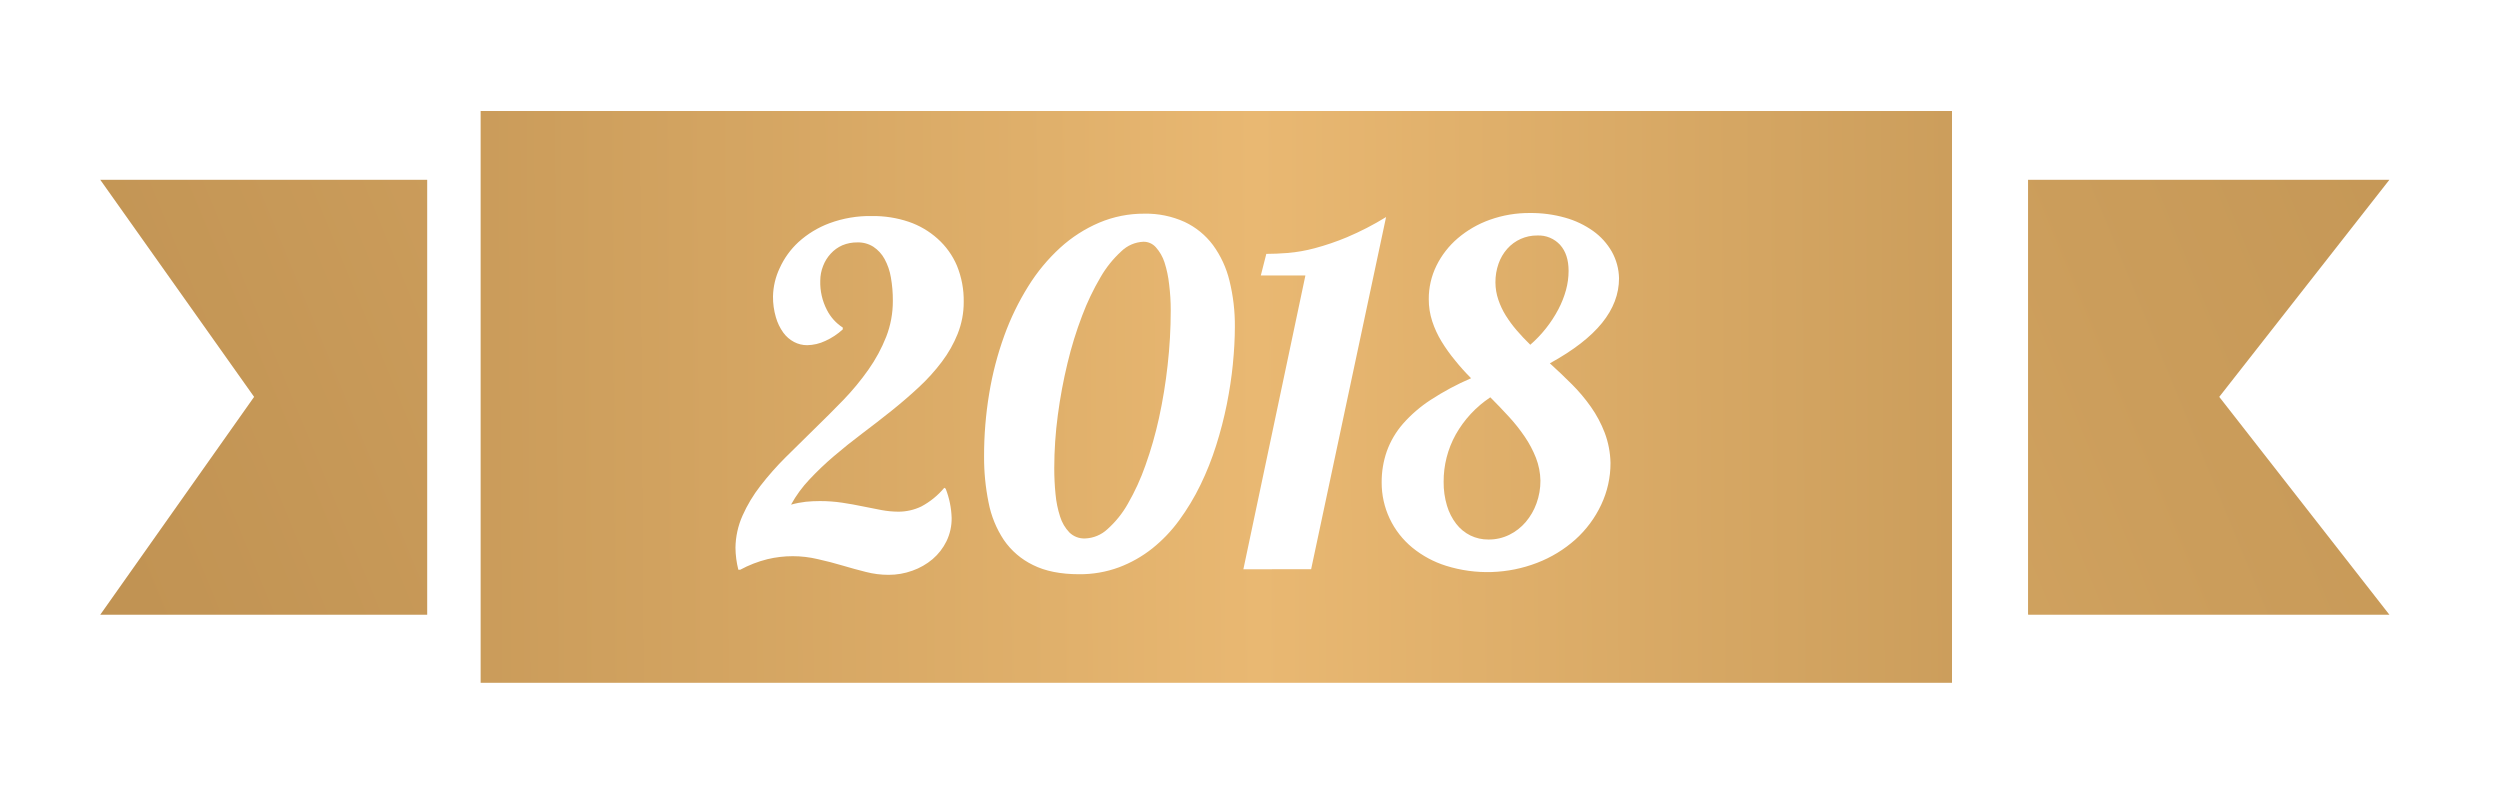
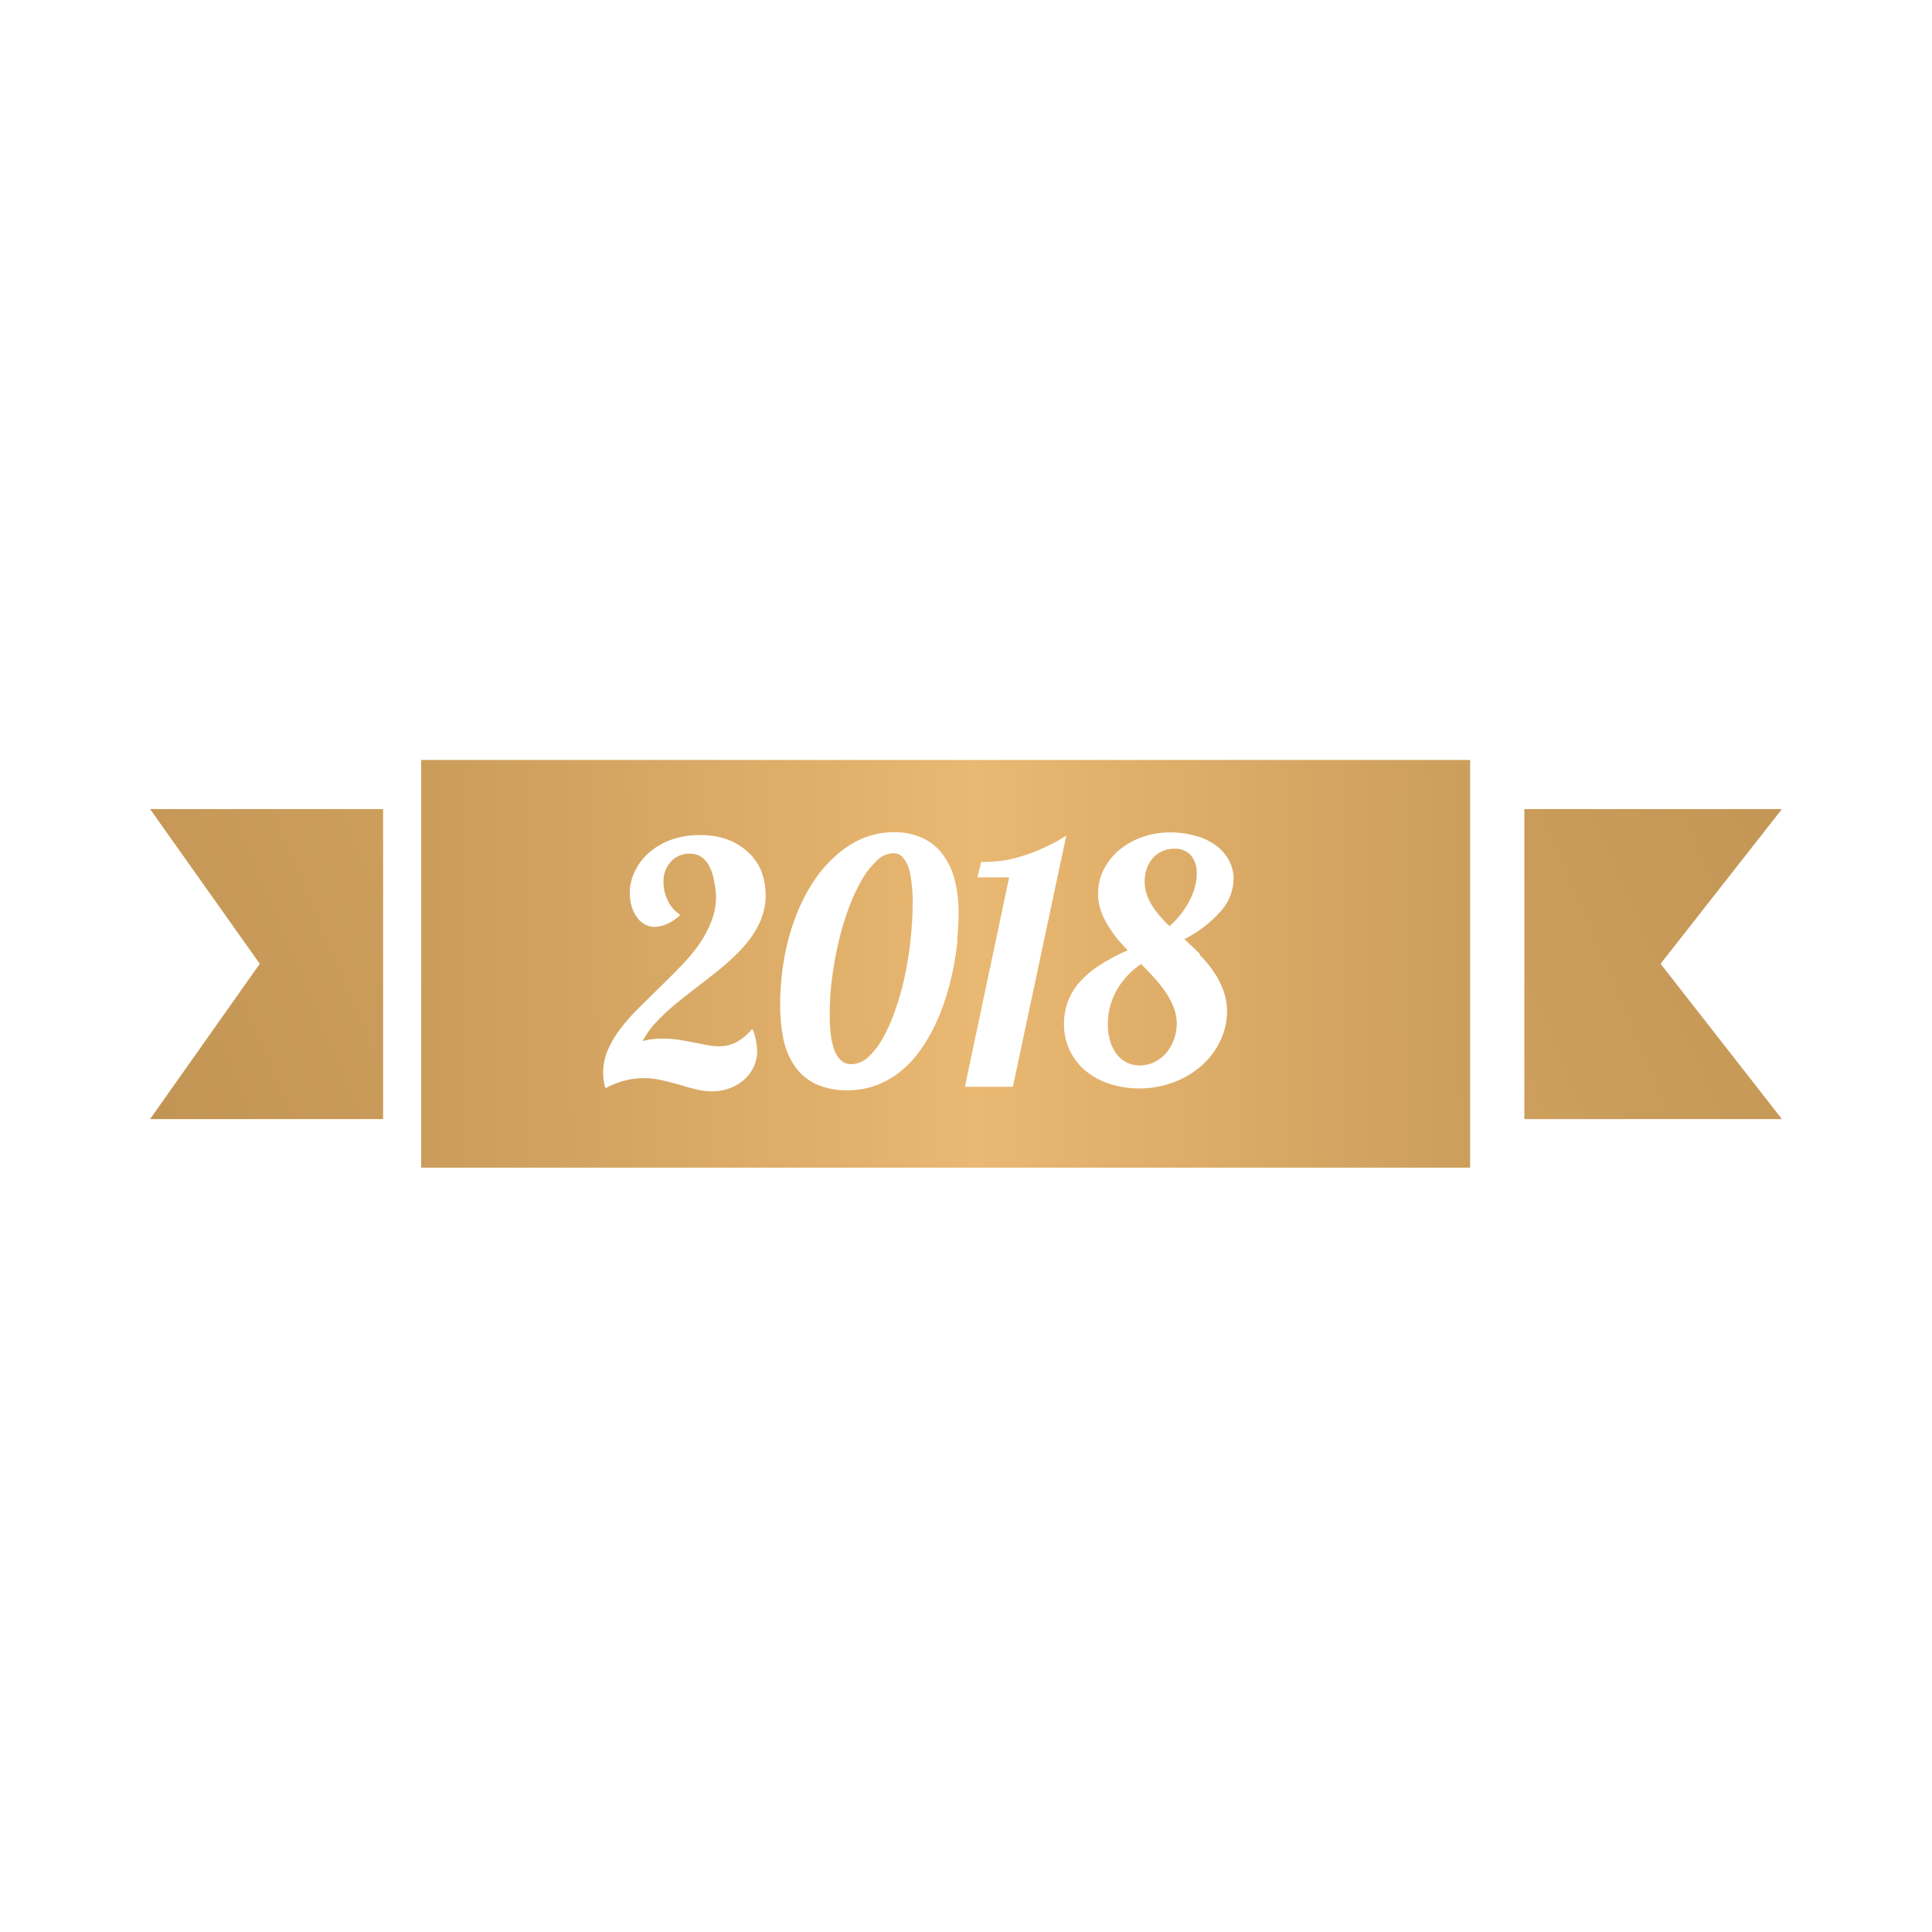
- <svg xmlns="http://www.w3.org/2000/svg" xmlns:xlink="http://www.w3.org/1999/xlink" viewBox="0 0 867.34 275.64">
+ <svg xmlns="http://www.w3.org/2000/svg" xmlns:xlink="http://www.w3.org/1999/xlink" viewBox="0 0 211 211">
  <defs>
    <style>.cls-1{fill:none;}.cls-2{clip-path:url(#clip-path);}.cls-3{fill:url(#linear-gradient);}.cls-4{clip-path:url(#clip-path-2);}.cls-5{fill:url(#linear-gradient-2);}.cls-6{fill:url(#linear-gradient-3);}.cls-7{fill:url(#linear-gradient-4);}.cls-8{fill:url(#linear-gradient-5);}.cls-9{fill:url(#linear-gradient-6);}</style>
    <clipPath id="clip-path">
-       <polygon class="cls-1" points="34.78 62.37 88.16 137.69 34.78 213.27 148.21 213.27 148.21 62.37 34.78 62.37" />
+       <polygon class="cls-1" points="16.39 88.36 28.37 105.26 16.39 122.22 41.84 122.22 41.84 88.36 16.39 88.36" />
    </clipPath>
-     <linearGradient id="linear-gradient" x1="-1440.39" y1="-1880.38" x2="-1428.58" y2="-1880.38" gradientTransform="translate(538886.58 310353.62) rotate(-22.69) scale(262.73)" gradientUnits="userSpaceOnUse">
+     <linearGradient id="linear-gradient" x1="-650.44" y1="2439.97" x2="-647.79" y2="2439.97" gradientTransform="matrix(242.4, -101.35, -101.35, -242.4, 404767.51, 525710.93)" gradientUnits="userSpaceOnUse">
      <stop offset="0" stop-color="#a77b3e" />
      <stop offset="0.08" stop-color="#a77b3e" />
      <stop offset="0.17" stop-color="#ae8143" />
      <stop offset="0.3" stop-color="#c19353" />
      <stop offset="0.46" stop-color="#e0b06b" />
      <stop offset="0.5" stop-color="#e9b872" />
      <stop offset="0.64" stop-color="#cb9d5b" />
      <stop offset="0.8" stop-color="#b18446" />
      <stop offset="0.9" stop-color="#a77b3e" />
      <stop offset="1" stop-color="#a77b3e" />
    </linearGradient>
    <clipPath id="clip-path-2">
-       <polygon class="cls-1" points="703.6 62.37 703.6 213.27 828.97 213.27 769.94 137.69 828.97 62.37 703.6 62.37" />
+       <polygon class="cls-1" points="166.48 88.36 166.48 122.22 194.61 122.22 181.36 105.26 194.61 88.36 166.48 88.36" />
    </clipPath>
-     <linearGradient id="linear-gradient-2" x1="-1442.18" y1="-1879.52" x2="-1429.86" y2="-1879.52" gradientTransform="translate(538900.58 310386.62) rotate(-22.69) scale(262.73)" xlink:href="#linear-gradient" />
-     <linearGradient id="linear-gradient-3" x1="-453.74" y1="141" x2="1326.26" y2="129" gradientTransform="matrix(1, 0, 0, 1, 0, 0)" xlink:href="#linear-gradient" />
-     <linearGradient id="linear-gradient-4" x1="-453.96" y1="107.29" x2="1326.04" y2="95.29" gradientTransform="matrix(1, 0, 0, 1, 0, 0)" xlink:href="#linear-gradient" />
-     <linearGradient id="linear-gradient-5" x1="-453.55" y1="169.07" x2="1326.45" y2="157.07" gradientTransform="matrix(1, 0, 0, 1, 0, 0)" xlink:href="#linear-gradient" />
-     <linearGradient id="linear-gradient-6" x1="-453.72" y1="143.59" x2="1326.28" y2="131.59" gradientTransform="matrix(1, 0, 0, 1, 0, 0)" xlink:href="#linear-gradient" />
+     <linearGradient id="linear-gradient-2" x1="-650.84" y1="2439.88" x2="-648.07" y2="2439.88" gradientTransform="matrix(242.4, -101.35, -101.35, -242.4, 404781.51, 525743.93)" xlink:href="#linear-gradient" />
+     <linearGradient id="linear-gradient-3" x1="-93.24" y1="-66" x2="306.2" y2="-63.31" gradientTransform="matrix(1, 0, 0, -1, 0, 40)" xlink:href="#linear-gradient" />
+     <linearGradient id="linear-gradient-4" x1="-93.29" y1="-58.44" x2="306.15" y2="-55.75" gradientTransform="matrix(1, 0, 0, -1, 0, 40)" xlink:href="#linear-gradient" />
+     <linearGradient id="linear-gradient-5" x1="-93.19" y1="-72.3" x2="306.25" y2="-69.6" gradientTransform="matrix(1, 0, 0, -1, 0, 40)" xlink:href="#linear-gradient" />
+     <linearGradient id="linear-gradient-6" x1="-93.23" y1="-66.58" x2="306.21" y2="-63.89" gradientTransform="matrix(1, 0, 0, -1, 0, 40)" xlink:href="#linear-gradient" />
  </defs>
  <g id="Layer_2" data-name="Layer 2">
    <g id="Layer_1-2" data-name="Layer 1">
-       <g class="cls-2">
-         <polygon class="cls-3" points="0 84.82 131.28 0 182.99 190.82 51.71 275.64 0 84.82" />
+       <rect class="cls-1" width="211" height="211" />
+       <g id="Layer_2-2" data-name="Layer 2">
+         <g id="Layer_1-2-2" data-name="Layer 1-2">
+           <g class="cls-2">
+             <polygon class="cls-3" points="8.59 93.39 38.05 74.36 49.65 117.18 20.19 136.22 8.59 93.39" />
+           </g>
+           <g class="cls-4">
+             <polygon class="cls-5" points="157.87 93.39 190.41 74.36 203.22 117.18 170.68 136.22 157.87 93.39" />
+           </g>
+           <path class="cls-6" d="M99.24,94.78a3.27,3.27,0,0,0-.67-1.17,1.27,1.27,0,0,0-1-.43,2.62,2.62,0,0,0-1.73.74,8.42,8.42,0,0,0-1.62,2,19.28,19.28,0,0,0-1.43,3,29.53,29.53,0,0,0-1.14,3.68,39,39,0,0,0-.76,4.05,31.44,31.44,0,0,0-.28,4.13,20.15,20.15,0,0,0,.1,2,8,8,0,0,0,.36,1.75,3.12,3.12,0,0,0,.72,1.23,1.64,1.64,0,0,0,1.22.46,2.68,2.68,0,0,0,1.75-.72,7.75,7.75,0,0,0,1.59-2,17.78,17.78,0,0,0,1.36-3,29.94,29.94,0,0,0,1.06-3.69,39.53,39.53,0,0,0,.67-4.12,38,38,0,0,0,.24-4.26,15.93,15.93,0,0,0-.13-2A8.54,8.54,0,0,0,99.24,94.78Z" />
+           <path class="cls-7" d="M128.27,92.69a3.08,3.08,0,0,0-2.35,1,3.5,3.5,0,0,0-.67,1.15,4.28,4.28,0,0,0-.24,1.46,4.22,4.22,0,0,0,.22,1.35,5.83,5.83,0,0,0,.58,1.23,9.37,9.37,0,0,0,.85,1.15q.48.56,1.06,1.12a9.53,9.53,0,0,0,2.18-2.76,7.47,7.47,0,0,0,.6-1.51,5.65,5.65,0,0,0,.2-1.48,2.93,2.93,0,0,0-.65-2A2.26,2.26,0,0,0,128.27,92.69Z" />
+           <path class="cls-8" d="M127.3,108.36a13.35,13.35,0,0,0-1.23-1.56q-.7-.76-1.45-1.51a8.46,8.46,0,0,0-2.69,2.9,7.5,7.5,0,0,0-.94,3.69,6.2,6.2,0,0,0,.26,1.85,4.37,4.37,0,0,0,.72,1.42,3.18,3.18,0,0,0,1.1.9,3.14,3.14,0,0,0,1.4.31,3.61,3.61,0,0,0,1.62-.37,4,4,0,0,0,1.28-1,4.7,4.7,0,0,0,.84-1.46,5.09,5.09,0,0,0,.31-1.76,5.15,5.15,0,0,0-.35-1.78A8.41,8.41,0,0,0,127.3,108.36Z" />
+           <path class="cls-9" d="M46,83v44.52H160.56V83Zm37.15,17.34a9.47,9.47,0,0,1-1.23,2.18,15,15,0,0,1-1.8,2q-1,.95-2.14,1.84t-2.27,1.76q-1.15.87-2.2,1.76a23.52,23.52,0,0,0-1.91,1.82,9.55,9.55,0,0,0-1.42,2,7.36,7.36,0,0,1,1.14-.22,10.91,10.91,0,0,1,1.09-.05,11.75,11.75,0,0,1,1.75.13q.83.13,1.6.29l1.46.29a7.34,7.34,0,0,0,1.32.13,4.11,4.11,0,0,0,1.78-.4,6,6,0,0,0,1.8-1.46l.11.07a6.82,6.82,0,0,1,.46,2.27,4,4,0,0,1-.4,1.82,4.36,4.36,0,0,1-1.08,1.4,5,5,0,0,1-1.57.9,5.39,5.39,0,0,1-1.85.32,7,7,0,0,1-1.77-.22q-.9-.22-1.82-.5t-1.91-.49a8.44,8.44,0,0,0-3.94,0,9.09,9.09,0,0,0-2.12.82h-.14a7.21,7.21,0,0,1-.22-1.72,6.34,6.34,0,0,1,.55-2.49,11.22,11.22,0,0,1,1.4-2.33,23,23,0,0,1,2-2.23q1.1-1.1,2.24-2.21t2.24-2.24a19.89,19.89,0,0,0,2-2.37,12.18,12.18,0,0,0,1.38-2.55,7.63,7.63,0,0,0,.52-2.81A10.14,10.14,0,0,0,77.94,96a4.56,4.56,0,0,0-.49-1.43,2.68,2.68,0,0,0-.87-1,2.21,2.21,0,0,0-1.23-.34,2.94,2.94,0,0,0-1.18.22,2.69,2.69,0,0,0-.9.65,3,3,0,0,0-.59.95,3.13,3.13,0,0,0-.22,1.15A4.66,4.66,0,0,0,73,98.49a3.53,3.53,0,0,0,1.23,1.37V100a5.14,5.14,0,0,1-1.36.9,3.43,3.43,0,0,1-1.41.33,2.18,2.18,0,0,1-1-.25,2.45,2.45,0,0,1-.84-.73A3.87,3.87,0,0,1,69,99.06a5.57,5.57,0,0,1-.22-1.62,5.39,5.39,0,0,1,.52-2.21,6.28,6.28,0,0,1,1.46-2,7.46,7.46,0,0,1,2.41-1.47,9.07,9.07,0,0,1,3.32-.56,8.63,8.63,0,0,1,2.86.45,6.51,6.51,0,0,1,2.24,1.32A5.91,5.91,0,0,1,83.09,95a7.16,7.16,0,0,1,.53,2.82,6.61,6.61,0,0,1-.47,2.47Zm21.42,2.35q-.15,1.53-.47,3.14a30.7,30.7,0,0,1-.83,3.21,22.53,22.53,0,0,1-1.23,3.08,17.93,17.93,0,0,1-1.65,2.74,11.36,11.36,0,0,1-2.1,2.2,9.59,9.59,0,0,1-2.59,1.47,8.73,8.73,0,0,1-3.11.54,8,8,0,0,1-3.58-.72,5.85,5.85,0,0,1-2.27-2,8,8,0,0,1-1.19-2.92,17.55,17.55,0,0,1-.35-3.59,29.51,29.51,0,0,1,.4-4.91,25.25,25.25,0,0,1,1.17-4.49,20.2,20.2,0,0,1,1.87-3.85,14.24,14.24,0,0,1,2.49-3,10.79,10.79,0,0,1,3-2,8.89,8.89,0,0,1,3.51-.7,7.23,7.23,0,0,1,3.14.64,5.87,5.87,0,0,1,2.2,1.8,7.84,7.84,0,0,1,1.29,2.78,14.46,14.46,0,0,1,.42,3.62q0,1.33-.15,2.86Zm.81,16,4.83-22.87h-3.47l.43-1.68q.75,0,1.68-.07a12.12,12.12,0,0,0,2.08-.37,19.78,19.78,0,0,0,2.52-.86,22.52,22.52,0,0,0,3-1.57l-5.83,27.42ZM131,104.26a13.52,13.52,0,0,1,1.49,1.77,9.2,9.2,0,0,1,1.07,2,7.07,7.07,0,0,1,.45,2.35,7.55,7.55,0,0,1-.72,3.26,8.49,8.49,0,0,1-2,2.69,9.66,9.66,0,0,1-3,1.83,10.76,10.76,0,0,1-7.08.22,7.85,7.85,0,0,1-2.62-1.41,6.53,6.53,0,0,1-2.39-5.08,7.21,7.21,0,0,1,.4-2.43,6.72,6.72,0,0,1,1.25-2.13,10.46,10.46,0,0,1,2.17-1.87,20.87,20.87,0,0,1,3.14-1.68,17.06,17.06,0,0,1-1.25-1.4,12.5,12.5,0,0,1-1-1.47,7.5,7.5,0,0,1-.72-1.57,5.5,5.5,0,0,1-.27-1.72,5.83,5.83,0,0,1,.6-2.61,6.72,6.72,0,0,1,1.66-2.13,8,8,0,0,1,2.5-1.44,9.06,9.06,0,0,1,3.14-.53,9.75,9.75,0,0,1,2.72.36,7,7,0,0,1,2.18,1,5.06,5.06,0,0,1,1.45,1.6,4.42,4.42,0,0,1,.56,2.08,5.45,5.45,0,0,1-1.32,3.48,13.56,13.56,0,0,1-4.06,3.14q.87.79,1.7,1.62Z" />
+         </g>
      </g>
-       <g class="cls-4">
-         <polygon class="cls-5" points="665.23 84.82 810.23 0 867.34 190.82 722.33 275.64 665.23 84.82" />
-       </g>
-       <path class="cls-6" d="M404,91a14.57,14.57,0,0,0-3-5.22,5.65,5.65,0,0,0-4.27-1.91,11.69,11.69,0,0,0-7.7,3.31,37.54,37.54,0,0,0-7.22,9,85.93,85.93,0,0,0-6.38,13.36,131.61,131.61,0,0,0-5.06,16.39A173.7,173.7,0,0,0,367,144a140.11,140.11,0,0,0-1.24,18.42q0,4.63.44,9a35.45,35.45,0,0,0,1.59,7.82,13.89,13.89,0,0,0,3.23,5.5,7.33,7.33,0,0,0,5.42,2.07,11.93,11.93,0,0,0,7.78-3.23,34.53,34.53,0,0,0,7.1-8.85,79.23,79.23,0,0,0,6.06-13.24,133.42,133.42,0,0,0,4.71-16.43,176.14,176.14,0,0,0,3-18.34,169.26,169.26,0,0,0,1.08-19,71,71,0,0,0-.56-9.09A38.06,38.06,0,0,0,404,91Z" />
-       <path class="cls-7" d="M533.35,81.7a13.74,13.74,0,0,0-10.45,4.63,15.59,15.59,0,0,0-3,5.14,19.06,19.06,0,0,0-1.08,6.5,18.79,18.79,0,0,0,1,6,26,26,0,0,0,2.59,5.5,41.77,41.77,0,0,0,3.79,5.14q2.15,2.51,4.71,5a42.47,42.47,0,0,0,9.73-12.28,33.31,33.31,0,0,0,2.67-6.74A25.19,25.19,0,0,0,544.2,94q0-5.74-2.91-9A10.09,10.09,0,0,0,533.35,81.7Z" />
-       <path class="cls-8" d="M529,151.52a59.5,59.5,0,0,0-5.5-6.94q-3.11-3.39-6.46-6.74a37.72,37.72,0,0,0-12,12.92,33.42,33.42,0,0,0-4.19,16.43,27.63,27.63,0,0,0,1.16,8.25,19.49,19.49,0,0,0,3.23,6.34,14.19,14.19,0,0,0,4.9,4,14,14,0,0,0,6.26,1.4,16.08,16.08,0,0,0,7.22-1.63,17.84,17.84,0,0,0,5.7-4.43,20.94,20.94,0,0,0,3.75-6.5,22.7,22.7,0,0,0,1.36-7.85,22.93,22.93,0,0,0-1.56-7.94A37.46,37.46,0,0,0,529,151.52Z" />
-       <path class="cls-9" d="M166.75,38.5V236.89H677.22V38.5Zm165.53,77.26a42.21,42.21,0,0,1-5.5,9.73,67,67,0,0,1-8,8.85q-4.55,4.23-9.53,8.21t-10.13,7.85q-5.14,3.87-9.81,7.86a104.79,104.79,0,0,0-8.53,8.13,42.54,42.54,0,0,0-6.34,8.69,32.82,32.82,0,0,1,5.1-1q2.39-.24,4.86-.24a52.34,52.34,0,0,1,7.78.56q3.71.56,7.14,1.28t6.5,1.28a32.7,32.7,0,0,0,5.86.56,18.33,18.33,0,0,0,7.93-1.79,26.79,26.79,0,0,0,8-6.5l.48.32a30.39,30.39,0,0,1,2.07,10.13,18,18,0,0,1-1.79,8.09,19.42,19.42,0,0,1-4.82,6.22,22.41,22.41,0,0,1-7,4,24,24,0,0,1-8.25,1.44,31.31,31.31,0,0,1-7.89-1q-4-1-8.13-2.23T283.79,194a37.61,37.61,0,0,0-17.54,0,40.5,40.5,0,0,0-9.45,3.67h-.64a32.12,32.12,0,0,1-1-7.66,28.25,28.25,0,0,1,2.43-11.08,50,50,0,0,1,6.22-10.37,102.6,102.6,0,0,1,8.77-9.93q4.9-4.9,10-9.85t10-10a88.62,88.62,0,0,0,8.73-10.57,54.27,54.27,0,0,0,6.14-11.36,34,34,0,0,0,2.31-12.52,45.17,45.17,0,0,0-.68-8.09,20.3,20.3,0,0,0-2.19-6.38A11.94,11.94,0,0,0,303,85.61a9.83,9.83,0,0,0-5.5-1.51,13.11,13.11,0,0,0-5.26,1A12,12,0,0,0,288.21,88a13.22,13.22,0,0,0-2.63,4.23,13.94,13.94,0,0,0-1,5.14,20.75,20.75,0,0,0,2.31,10.17,15.73,15.73,0,0,0,5.5,6.1v.64a22.91,22.91,0,0,1-6.06,4,15.28,15.28,0,0,1-6.3,1.48,9.73,9.73,0,0,1-4.55-1.12,10.9,10.9,0,0,1-3.75-3.27,17.24,17.24,0,0,1-2.55-5.3,24.82,24.82,0,0,1-1-7.22A24,24,0,0,1,270.51,93,28,28,0,0,1,277,84a33.23,33.23,0,0,1,10.73-6.54,40.4,40.4,0,0,1,14.79-2.51,38.47,38.47,0,0,1,12.76,2,29,29,0,0,1,10,5.86A26.35,26.35,0,0,1,332,92.19a31.9,31.9,0,0,1,2.35,12.56A29.44,29.44,0,0,1,332.27,115.76Zm95.46,10.49q-.68,6.82-2.11,14a136.79,136.79,0,0,1-3.71,14.31,100.41,100.41,0,0,1-5.46,13.72,79.91,79.91,0,0,1-7.34,12.2,50.61,50.61,0,0,1-9.37,9.81,42.74,42.74,0,0,1-11.56,6.54,38.89,38.89,0,0,1-13.84,2.39q-9.57,0-15.95-3.19a26.07,26.07,0,0,1-10.13-8.69,35.67,35.67,0,0,1-5.3-13,78.22,78.22,0,0,1-1.56-16,131.5,131.5,0,0,1,1.79-21.89,112.52,112.52,0,0,1,5.22-20,90,90,0,0,1,8.33-17.15,63.47,63.47,0,0,1,11.08-13.36,48.07,48.07,0,0,1,13.52-8.69A39.63,39.63,0,0,1,397,74.13,32.24,32.24,0,0,1,411,77a26.16,26.16,0,0,1,9.81,8,34.93,34.93,0,0,1,5.74,12.4,64.45,64.45,0,0,1,1.87,16.11Q428.41,119.42,427.73,126.24Zm3.63,71.25L452.89,95.58H437.42l1.91-7.5q3.35,0,7.5-.32a54,54,0,0,0,9.25-1.63,88.13,88.13,0,0,0,11.24-3.83,100.35,100.35,0,0,0,13.56-7l-26,122.17Zm113.92-64.24a60.25,60.25,0,0,1,6.66,7.9,41,41,0,0,1,4.79,9,31.49,31.49,0,0,1,2,10.45,33.65,33.65,0,0,1-3.23,14.51,37.84,37.84,0,0,1-8.89,12,43.06,43.06,0,0,1-13.4,8.17,47.94,47.94,0,0,1-31.54,1A35,35,0,0,1,490,190a29.08,29.08,0,0,1-10.65-22.65,32.12,32.12,0,0,1,1.79-10.81,29.93,29.93,0,0,1,5.58-9.49,46.61,46.61,0,0,1,9.65-8.33,93,93,0,0,1,14-7.5q-3-3-5.58-6.22a55.68,55.68,0,0,1-4.67-6.54,33.44,33.44,0,0,1-3.23-7,24.51,24.51,0,0,1-1.2-7.66,26,26,0,0,1,2.67-11.64,29.93,29.93,0,0,1,7.38-9.49,35.5,35.5,0,0,1,11.13-6.42,40.39,40.39,0,0,1,14-2.35A43.43,43.43,0,0,1,543,75.52a31.17,31.17,0,0,1,9.73,4.63,22.57,22.57,0,0,1,6.46,7.14,19.71,19.71,0,0,1,2.51,9.25q0,8.21-5.9,15.51t-18.1,14Q541.57,129.55,545.28,133.26Z" />
    </g>
  </g>
</svg>
